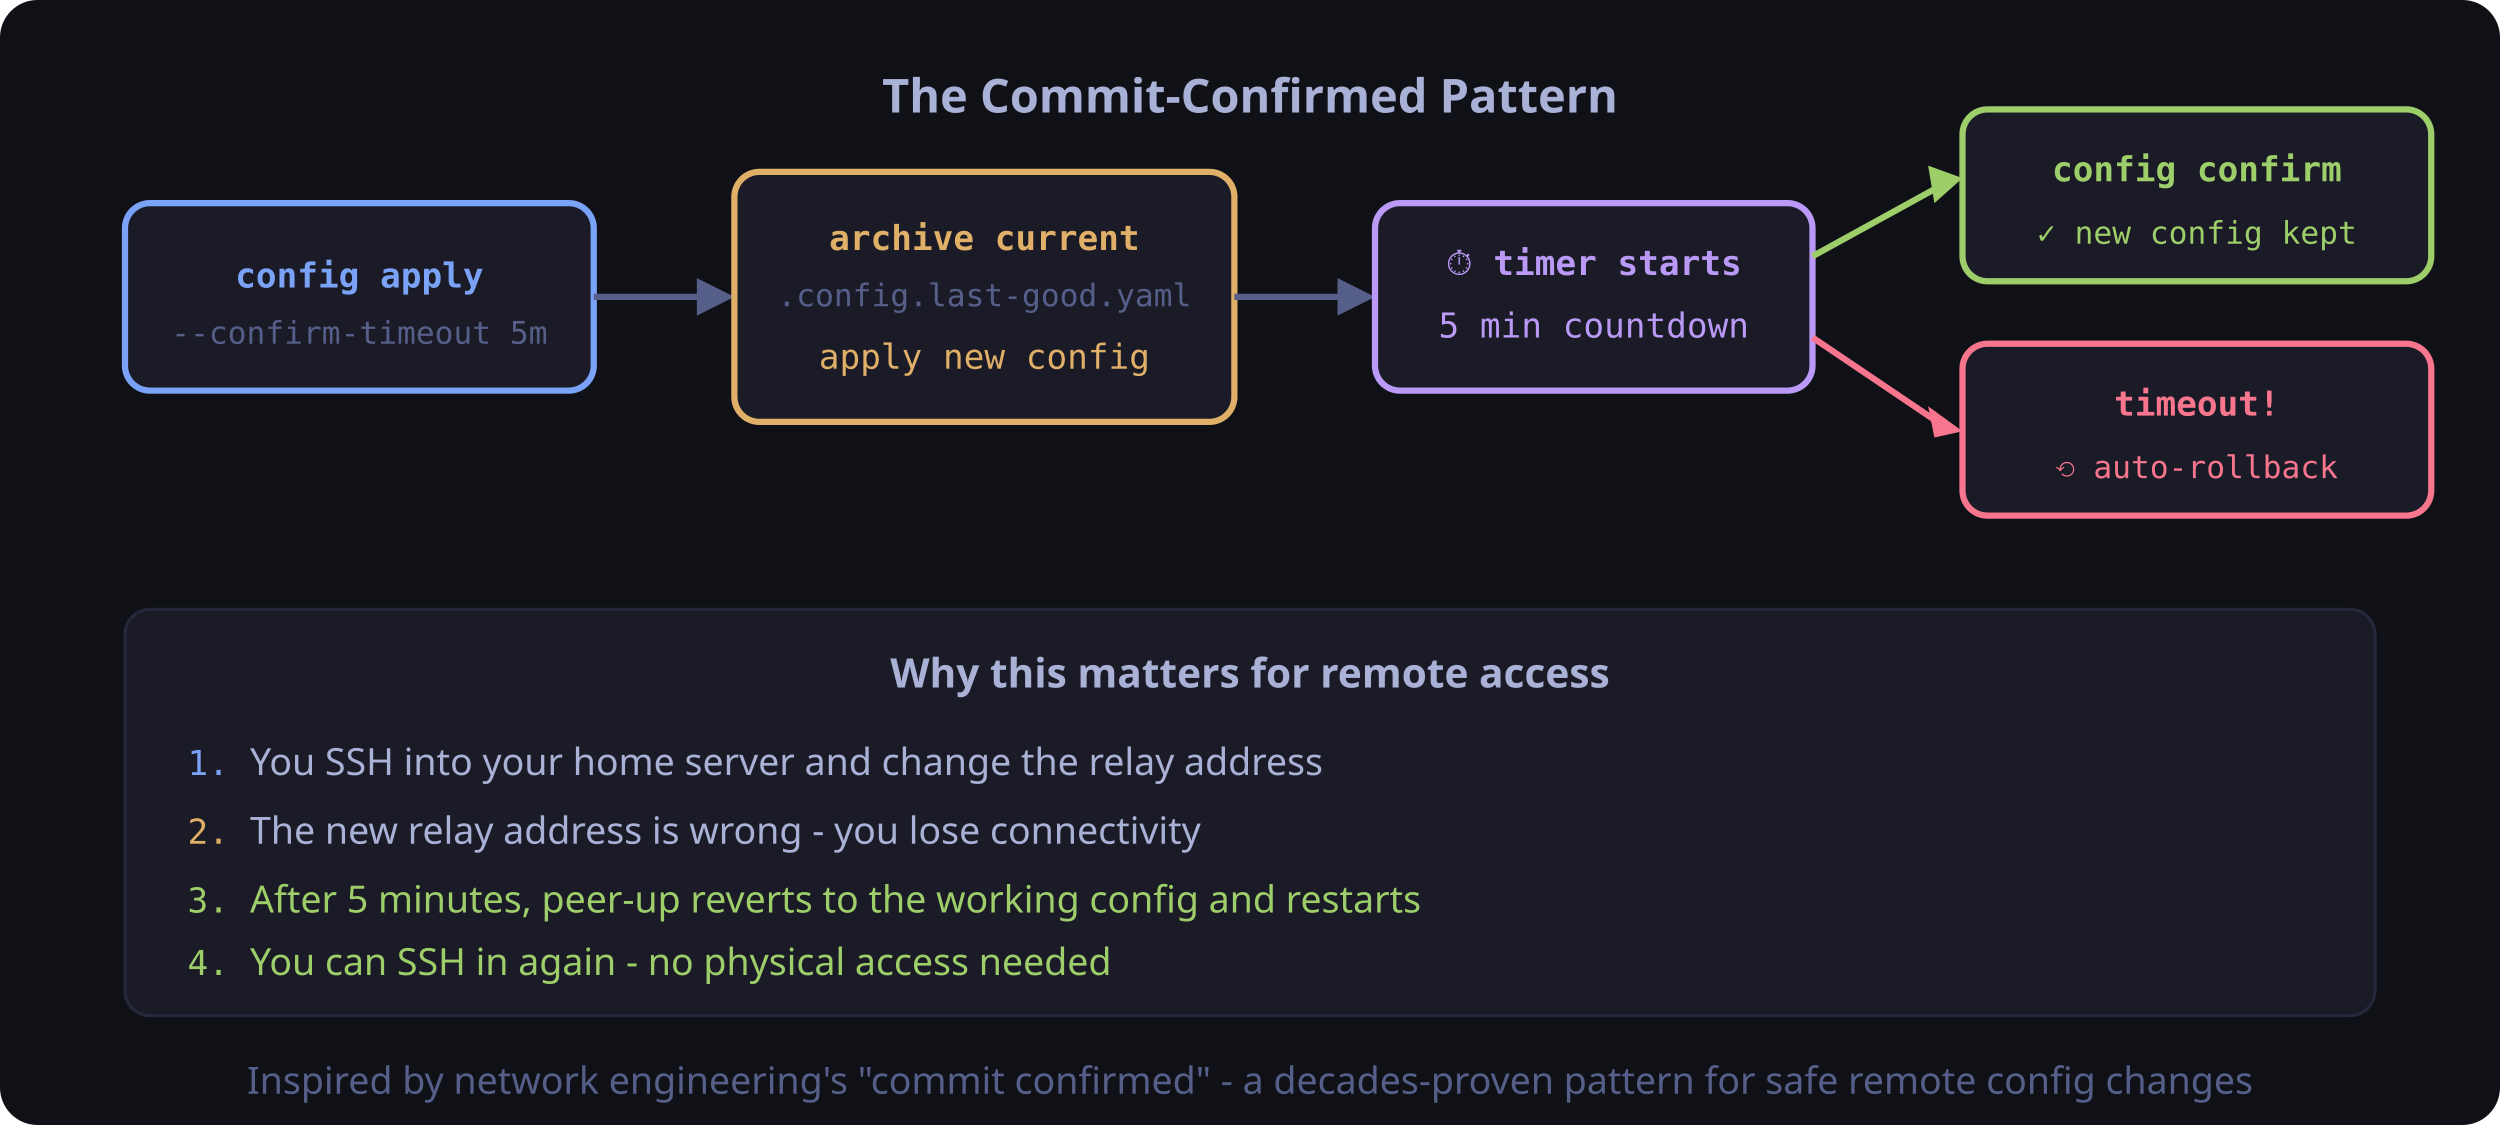
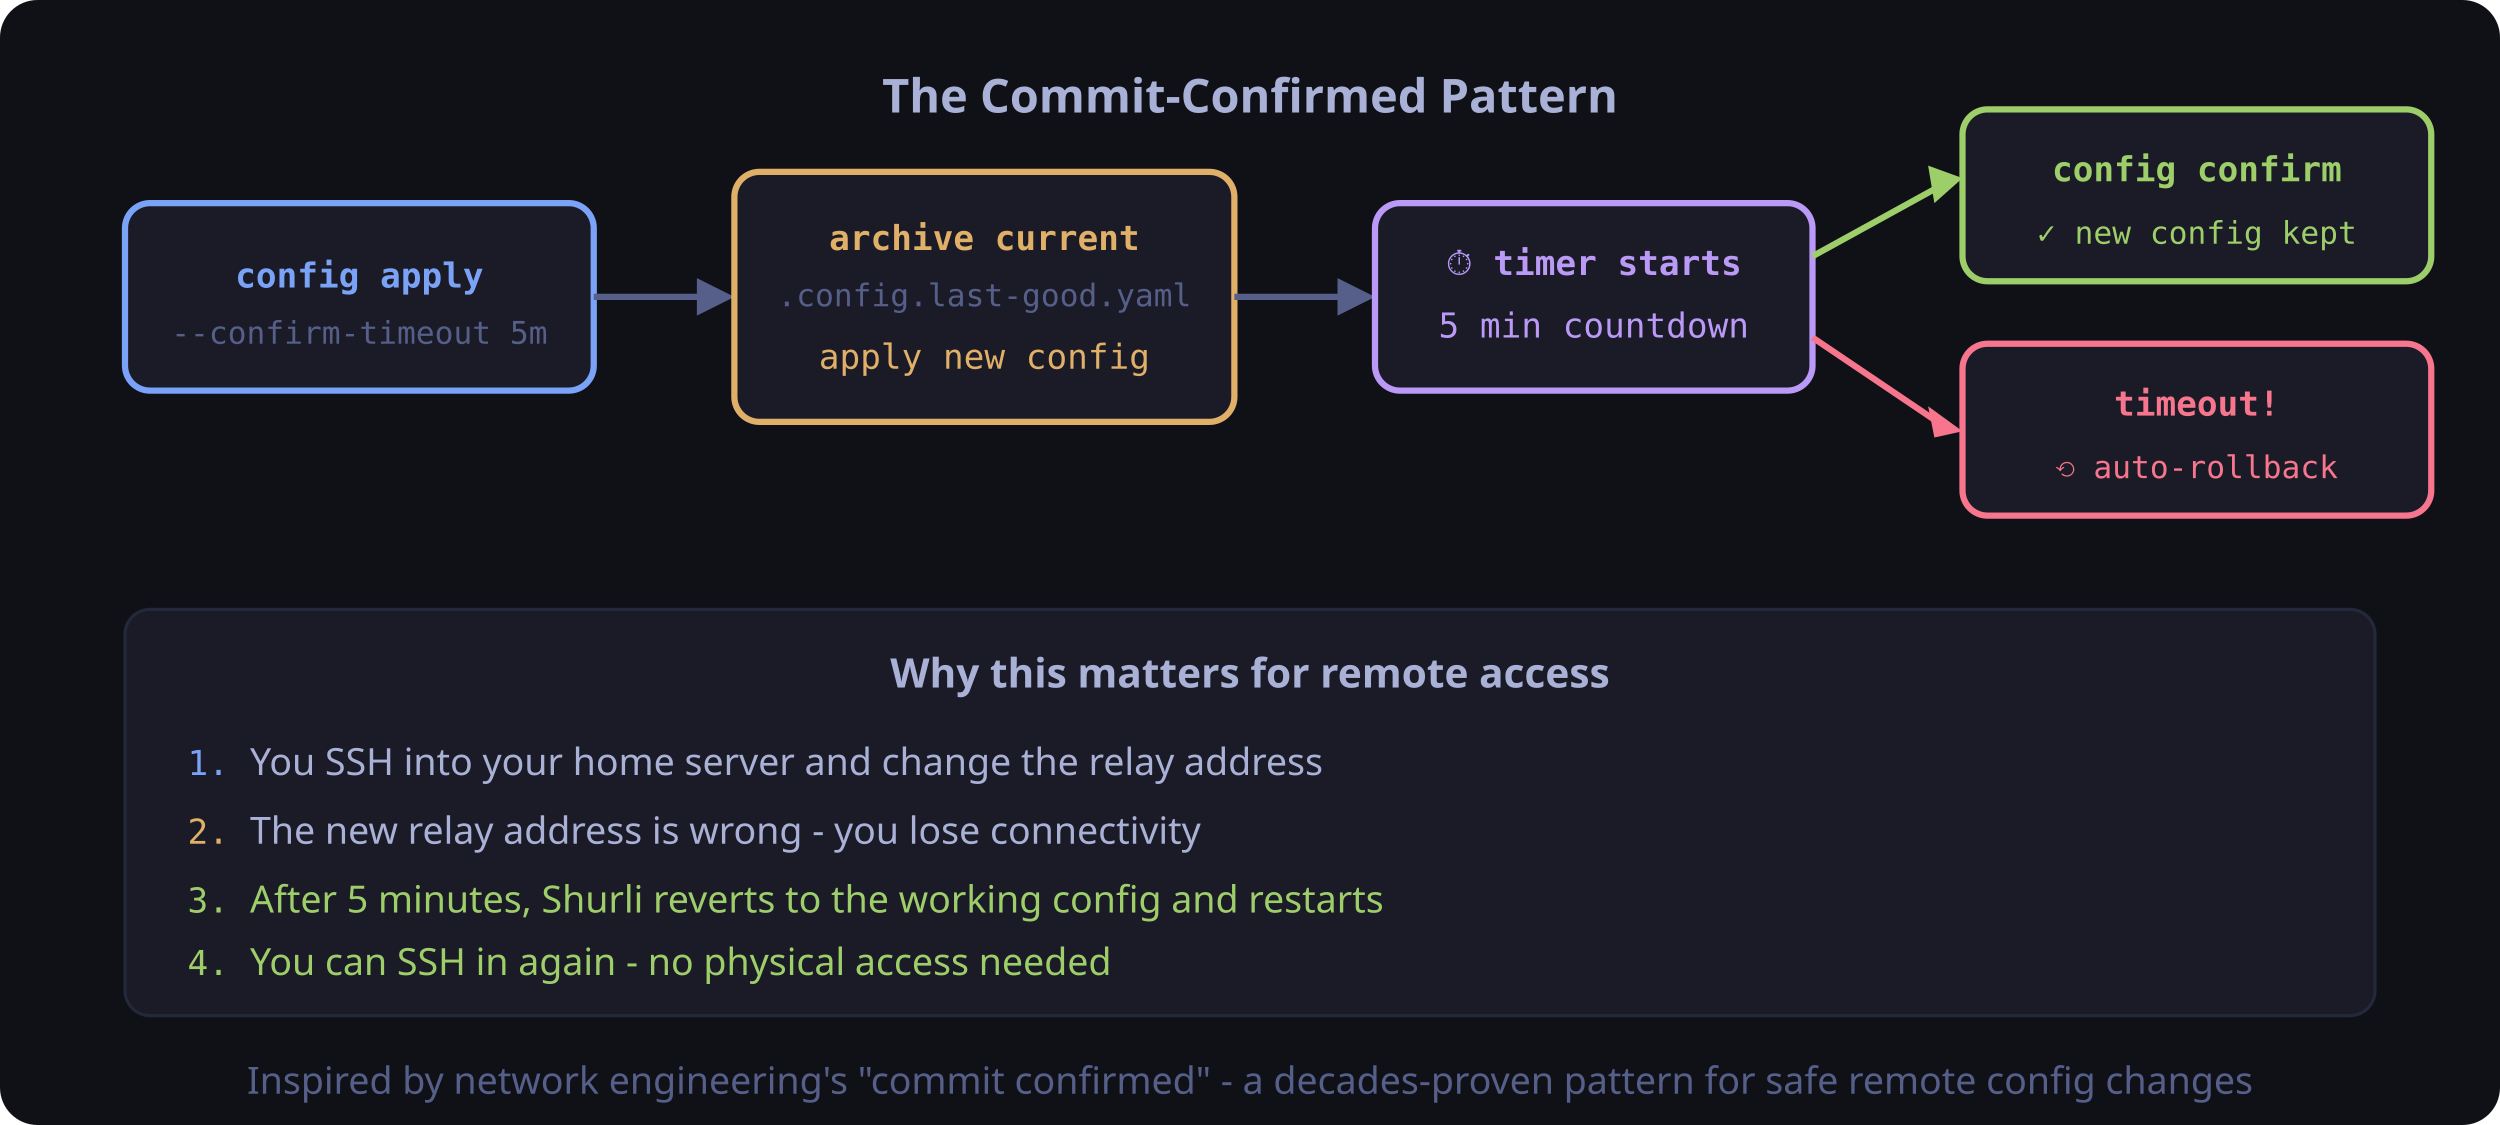
<svg xmlns="http://www.w3.org/2000/svg" viewBox="0 0 800 360" width="800" height="360">
  <defs>
    <linearGradient id="ccGrad" x1="0%" y1="0%" x2="100%" y2="0%">
      <stop offset="0%" style="stop-color:#7aa2f7" />
      <stop offset="100%" style="stop-color:#bb9af7" />
    </linearGradient>
  </defs>
  <rect width="800" height="360" rx="12" fill="#0f1117" />
  <text x="400" y="36" text-anchor="middle" fill="#a9b1d6" font-family="system-ui,sans-serif" font-size="15" font-weight="600">The Commit-Confirmed Pattern</text>
  <rect x="40" y="65" width="150" height="60" rx="8" fill="#1a1b26" stroke="#7aa2f7" stroke-width="2" />
  <text x="115" y="92" text-anchor="middle" fill="#7aa2f7" font-family="monospace" font-size="11" font-weight="600">config apply</text>
  <text x="115" y="110" text-anchor="middle" fill="#565f89" font-family="monospace" font-size="10">--confirm-timeout 5m</text>
  <line x1="190" y1="95" x2="225" y2="95" stroke="#565f89" stroke-width="2" />
  <polygon points="223,89 235,95 223,101" fill="#565f89" />
  <rect x="235" y="55" width="160" height="80" rx="8" fill="#1a1b26" stroke="#e0af68" stroke-width="2" />
  <text x="315" y="80" text-anchor="middle" fill="#e0af68" font-family="monospace" font-size="11" font-weight="600">archive current</text>
  <text x="315" y="98" text-anchor="middle" fill="#565f89" font-family="monospace" font-size="10">.config.last-good.yaml</text>
  <text x="315" y="118" text-anchor="middle" fill="#e0af68" font-family="monospace" font-size="11">apply new config</text>
  <line x1="395" y1="95" x2="430" y2="95" stroke="#565f89" stroke-width="2" />
  <polygon points="428,89 440,95 428,101" fill="#565f89" />
  <rect x="440" y="65" width="140" height="60" rx="8" fill="#1a1b26" stroke="#bb9af7" stroke-width="2" />
  <text x="510" y="88" text-anchor="middle" fill="#bb9af7" font-family="monospace" font-size="11" font-weight="600">⏱ timer starts</text>
  <text x="510" y="108" text-anchor="middle" fill="#bb9af7" font-family="monospace" font-size="11">5 min countdown</text>
  <line x1="580" y1="82" x2="620" y2="60" stroke="#9ece6a" stroke-width="2" />
  <polygon points="617,53 628,57 619,65" fill="#9ece6a" />
  <rect x="628" y="35" width="150" height="55" rx="8" fill="#1a1b26" stroke="#9ece6a" stroke-width="2" />
  <text x="703" y="58" text-anchor="middle" fill="#9ece6a" font-family="monospace" font-size="11" font-weight="600">config confirm</text>
  <text x="703" y="78" text-anchor="middle" fill="#9ece6a" font-family="monospace" font-size="10">✓ new config kept</text>
  <line x1="580" y1="108" x2="620" y2="135" stroke="#f7768e" stroke-width="2" />
  <polygon points="617,130 628,138 619,140" fill="#f7768e" />
  <rect x="628" y="110" width="150" height="55" rx="8" fill="#1a1b26" stroke="#f7768e" stroke-width="2" />
  <text x="703" y="133" text-anchor="middle" fill="#f7768e" font-family="monospace" font-size="11" font-weight="600">timeout!</text>
  <text x="703" y="153" text-anchor="middle" fill="#f7768e" font-family="monospace" font-size="10">⟲ auto-rollback</text>
  <rect x="40" y="195" width="720" height="130" rx="8" fill="#1a1b26" stroke="#24283b" stroke-width="1" />
  <text x="400" y="220" text-anchor="middle" fill="#a9b1d6" font-family="system-ui,sans-serif" font-size="13" font-weight="600">Why this matters for remote access</text>
  <text x="60" y="248" fill="#7aa2f7" font-family="monospace" font-size="11">1.</text>
  <text x="80" y="248" fill="#a9b1d6" font-family="system-ui,sans-serif" font-size="12">You SSH into your home server and change the relay address</text>
  <text x="60" y="270" fill="#e0af68" font-family="monospace" font-size="11">2.</text>
  <text x="80" y="270" fill="#a9b1d6" font-family="system-ui,sans-serif" font-size="12">The new relay address is wrong - you lose connectivity</text>
  <text x="60" y="292" fill="#9ece6a" font-family="monospace" font-size="11">3.</text>
-   <text x="80" y="292" fill="#9ece6a" font-family="system-ui,sans-serif" font-size="12">After 5 minutes, peer-up reverts to the working config and restarts</text>
+   <text x="80" y="292" fill="#9ece6a" font-family="system-ui,sans-serif" font-size="12">After 5 minutes, Shurli reverts to the working config and restarts</text>
  <text x="60" y="312" fill="#9ece6a" font-family="monospace" font-size="11">4.</text>
  <text x="80" y="312" fill="#9ece6a" font-family="system-ui,sans-serif" font-size="12">You can SSH in again - no physical access needed</text>
  <text x="400" y="350" text-anchor="middle" fill="#565f89" font-family="system-ui,sans-serif" font-size="12">Inspired by network engineering's "commit confirmed" - a decades-proven pattern for safe remote config changes</text>
</svg>
